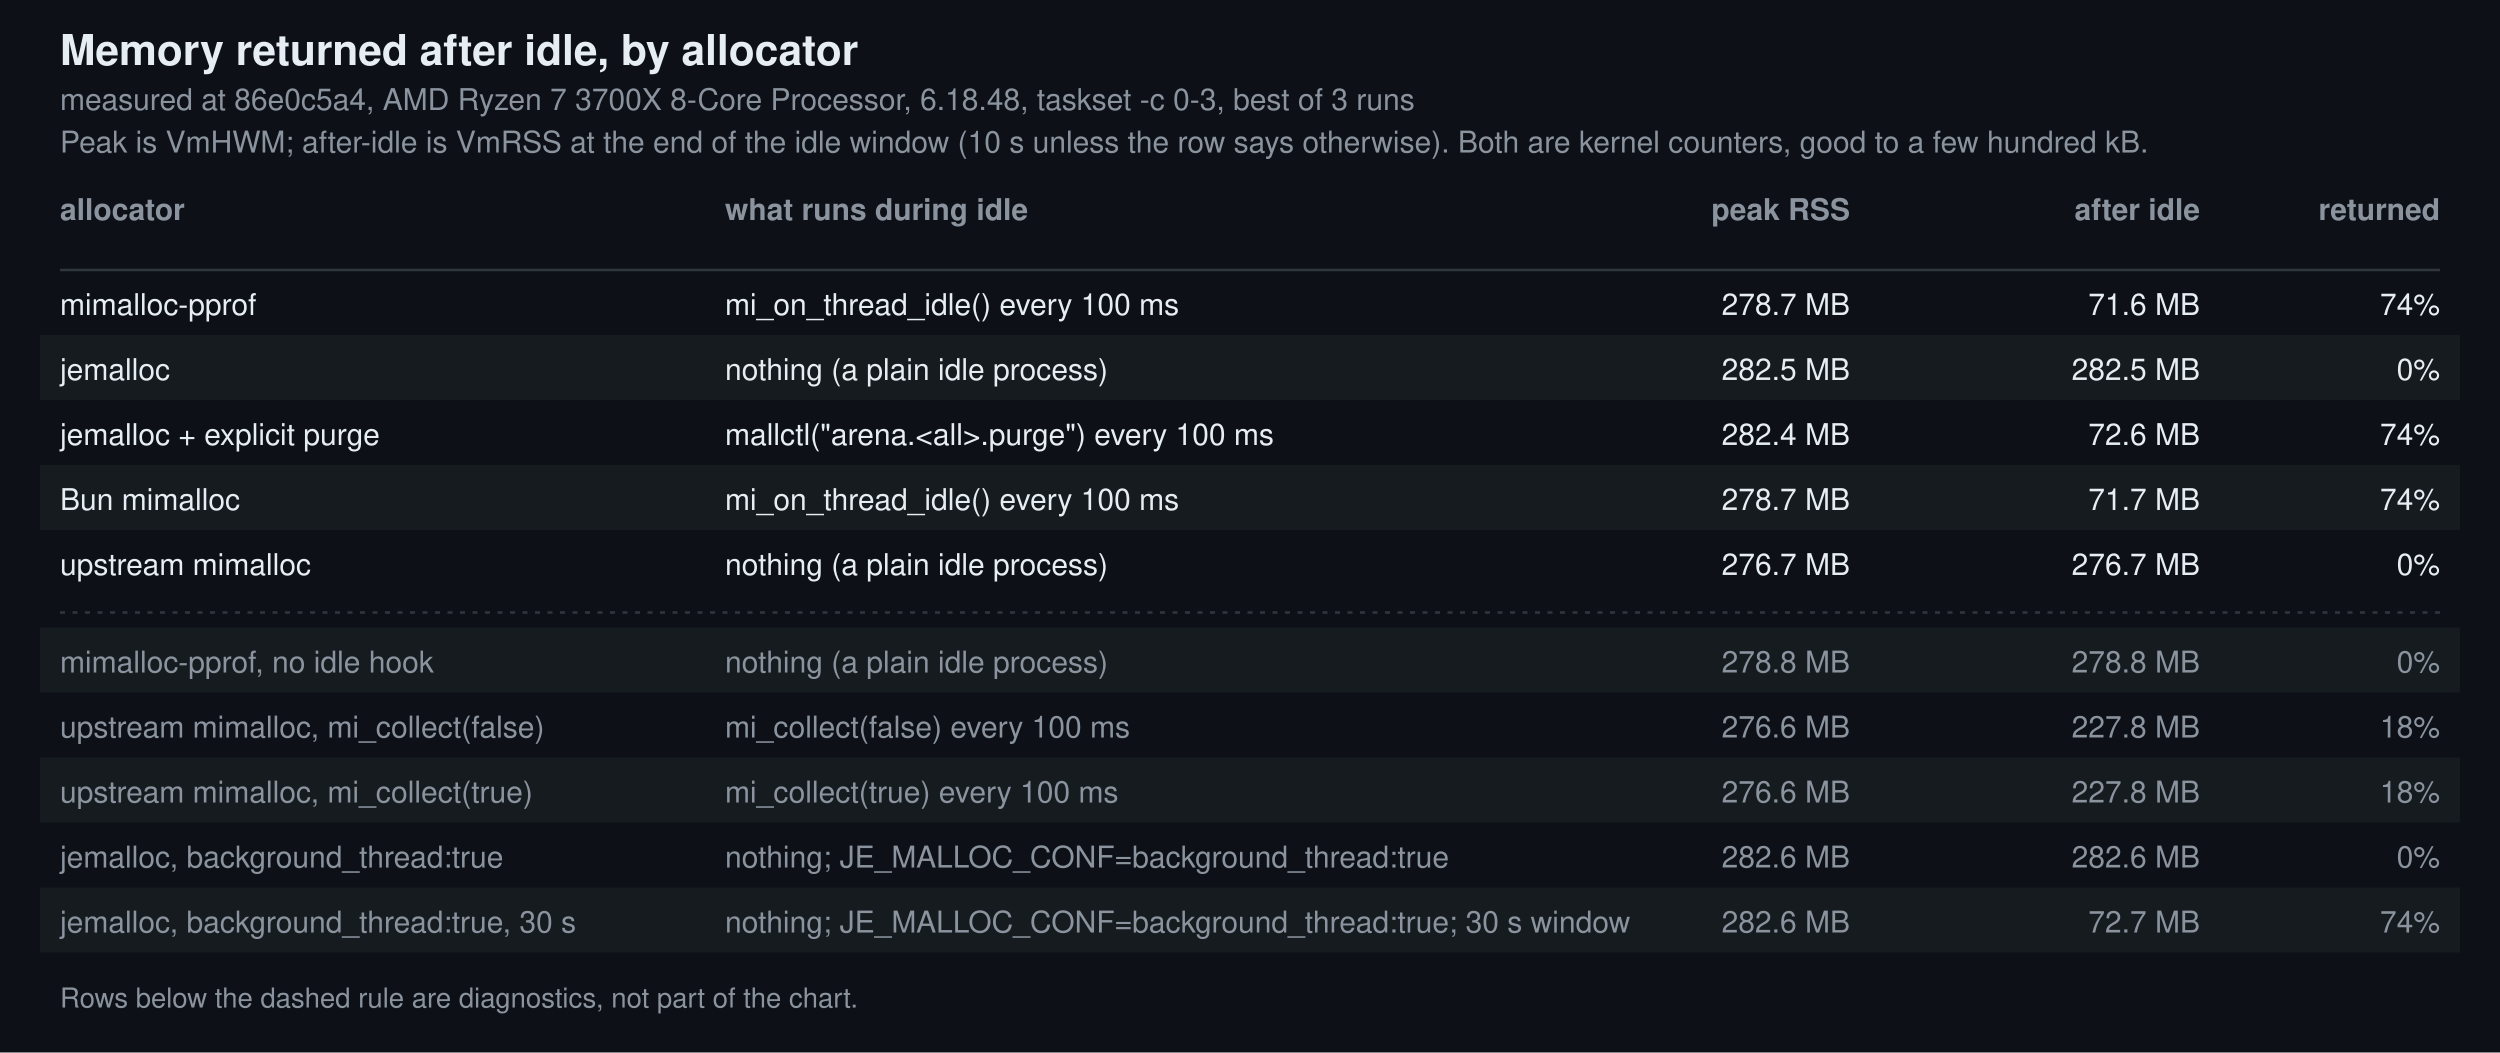
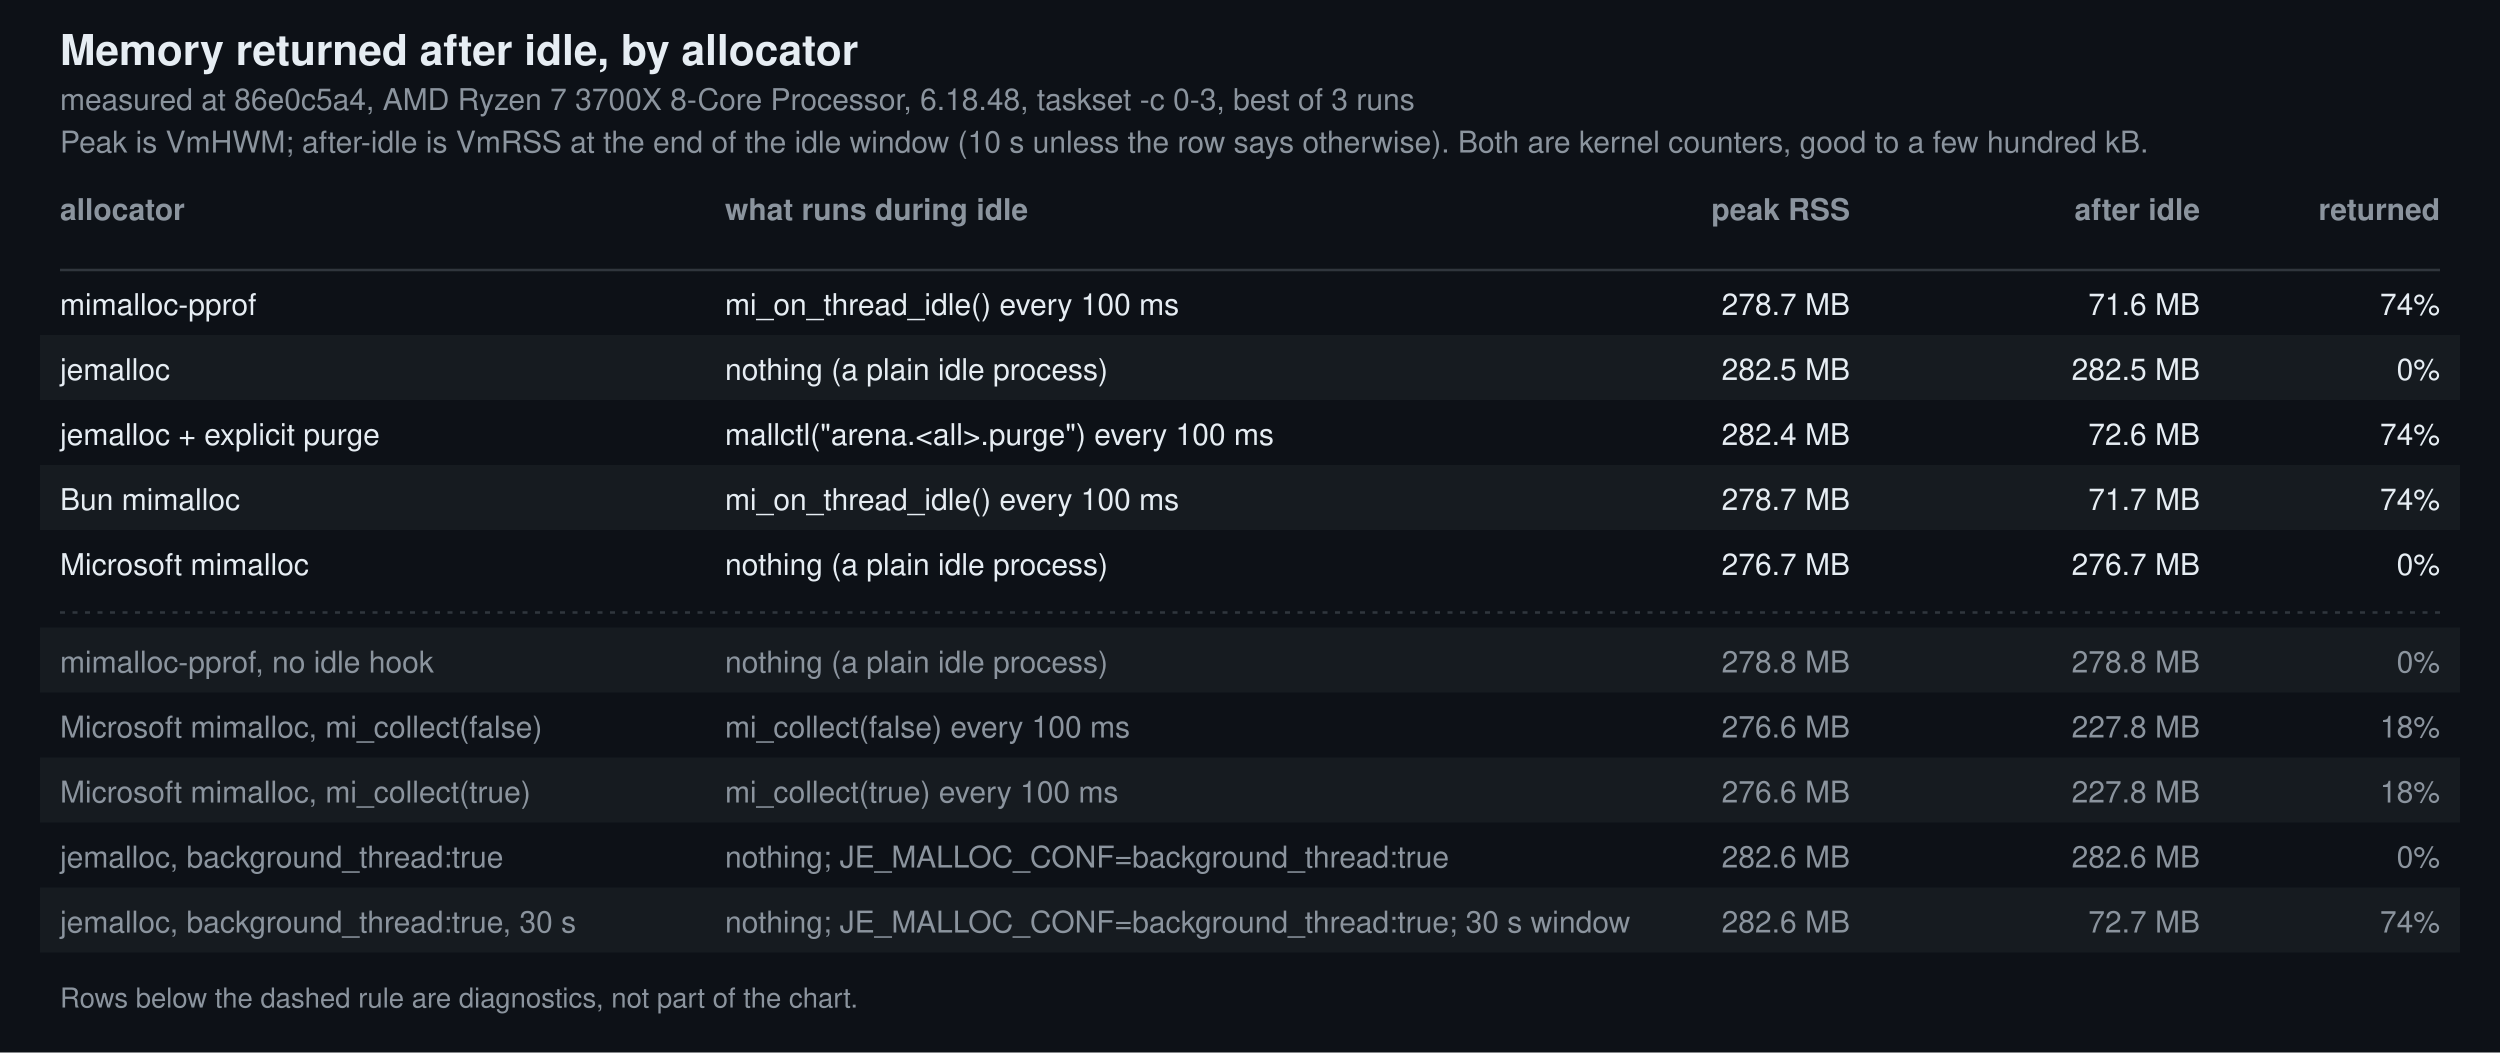
<svg xmlns="http://www.w3.org/2000/svg" viewBox="0 0 1000 421" width="1000" height="421" role="img" aria-label="Peak RSS, RSS after 10 s idle, and percent returned, per allocator">
  <rect width="1000" height="421" fill="#0d1117" />
  <g font-family="-apple-system,BlinkMacSystemFont,Segoe UI,Helvetica,Arial,sans-serif">
    <text x="24" y="26" font-size="17" font-weight="600" fill="#e6edf3">Memory returned after idle, by allocator</text>
    <text x="24" y="44" font-size="12" fill="#8b949e">measured at 86e0c5a4, AMD Ryzen 7 3700X 8-Core Processor, 6.18.48, taskset -c 0-3, best of 3 runs</text>
    <text x="24" y="61" font-size="12" fill="#8b949e">Peak is VmHWM; after-idle is VmRSS at the end of the idle window (10 s unless the row says otherwise). Both are kernel counters, good to a few hundred kB.</text>
    <text x="24" y="88" font-size="12" font-weight="600" text-anchor="start" fill="#8b949e">allocator</text>
    <text x="290" y="88" font-size="12" font-weight="600" text-anchor="start" fill="#8b949e">what runs during idle</text>
    <text x="740" y="88" font-size="12" font-weight="600" text-anchor="end" fill="#8b949e">peak RSS</text>
    <text x="880" y="88" font-size="12" font-weight="600" text-anchor="end" fill="#8b949e">after idle</text>
    <text x="976" y="88" font-size="12" font-weight="600" text-anchor="end" fill="#8b949e">returned</text>
    <line x1="24" y1="108" x2="976" y2="108" stroke="#30363d" stroke-width="1" />
    <text x="24" y="126" font-size="12" text-anchor="start" fill="#e6edf3">mimalloc-pprof</text>
    <text x="290" y="126" font-size="12" text-anchor="start" fill="#e6edf3">mi_on_thread_idle() every 100 ms</text>
    <text x="740" y="126" font-size="12" text-anchor="end" fill="#e6edf3">278.7 MB</text>
    <text x="880" y="126" font-size="12" text-anchor="end" fill="#e6edf3">71.6 MB</text>
    <text x="976" y="126" font-size="12" text-anchor="end" fill="#e6edf3">74%</text>
    <rect x="16" y="134" width="968" height="26" fill="#30363d" opacity="0.25" />
    <text x="24" y="152" font-size="12" text-anchor="start" fill="#e6edf3">jemalloc</text>
    <text x="290" y="152" font-size="12" text-anchor="start" fill="#e6edf3">nothing (a plain idle process)</text>
    <text x="740" y="152" font-size="12" text-anchor="end" fill="#e6edf3">282.5 MB</text>
    <text x="880" y="152" font-size="12" text-anchor="end" fill="#e6edf3">282.5 MB</text>
    <text x="976" y="152" font-size="12" text-anchor="end" fill="#e6edf3">0%</text>
    <text x="24" y="178" font-size="12" text-anchor="start" fill="#e6edf3">jemalloc + explicit purge</text>
    <text x="290" y="178" font-size="12" text-anchor="start" fill="#e6edf3">mallctl("arena.&lt;all&gt;.purge") every 100 ms</text>
    <text x="740" y="178" font-size="12" text-anchor="end" fill="#e6edf3">282.4 MB</text>
    <text x="880" y="178" font-size="12" text-anchor="end" fill="#e6edf3">72.6 MB</text>
    <text x="976" y="178" font-size="12" text-anchor="end" fill="#e6edf3">74%</text>
    <rect x="16" y="186" width="968" height="26" fill="#30363d" opacity="0.25" />
    <text x="24" y="204" font-size="12" text-anchor="start" fill="#e6edf3">Bun mimalloc</text>
    <text x="290" y="204" font-size="12" text-anchor="start" fill="#e6edf3">mi_on_thread_idle() every 100 ms</text>
    <text x="740" y="204" font-size="12" text-anchor="end" fill="#e6edf3">278.7 MB</text>
    <text x="880" y="204" font-size="12" text-anchor="end" fill="#e6edf3">71.7 MB</text>
    <text x="976" y="204" font-size="12" text-anchor="end" fill="#e6edf3">74%</text>
-     <text x="24" y="230" font-size="12" text-anchor="start" fill="#e6edf3">upstream mimalloc</text>
+     <text x="24" y="230" font-size="12" text-anchor="start" fill="#e6edf3">Microsoft mimalloc</text>
    <text x="290" y="230" font-size="12" text-anchor="start" fill="#e6edf3">nothing (a plain idle process)</text>
    <text x="740" y="230" font-size="12" text-anchor="end" fill="#e6edf3">276.7 MB</text>
    <text x="880" y="230" font-size="12" text-anchor="end" fill="#e6edf3">276.7 MB</text>
    <text x="976" y="230" font-size="12" text-anchor="end" fill="#e6edf3">0%</text>
    <line x1="24" y1="245" x2="976" y2="245" stroke="#30363d" stroke-width="1" stroke-dasharray="2,3" />
    <rect x="16" y="251" width="968" height="26" fill="#30363d" opacity="0.25" />
    <text x="24" y="269" font-size="12" text-anchor="start" fill="#8b949e">mimalloc-pprof, no idle hook</text>
    <text x="290" y="269" font-size="12" text-anchor="start" fill="#8b949e">nothing (a plain idle process)</text>
    <text x="740" y="269" font-size="12" text-anchor="end" fill="#8b949e">278.8 MB</text>
    <text x="880" y="269" font-size="12" text-anchor="end" fill="#8b949e">278.8 MB</text>
    <text x="976" y="269" font-size="12" text-anchor="end" fill="#8b949e">0%</text>
-     <text x="24" y="295" font-size="12" text-anchor="start" fill="#8b949e">upstream mimalloc, mi_collect(false)</text>
+     <text x="24" y="295" font-size="12" text-anchor="start" fill="#8b949e">Microsoft mimalloc, mi_collect(false)</text>
    <text x="290" y="295" font-size="12" text-anchor="start" fill="#8b949e">mi_collect(false) every 100 ms</text>
    <text x="740" y="295" font-size="12" text-anchor="end" fill="#8b949e">276.6 MB</text>
    <text x="880" y="295" font-size="12" text-anchor="end" fill="#8b949e">227.8 MB</text>
    <text x="976" y="295" font-size="12" text-anchor="end" fill="#8b949e">18%</text>
    <rect x="16" y="303" width="968" height="26" fill="#30363d" opacity="0.25" />
-     <text x="24" y="321" font-size="12" text-anchor="start" fill="#8b949e">upstream mimalloc, mi_collect(true)</text>
+     <text x="24" y="321" font-size="12" text-anchor="start" fill="#8b949e">Microsoft mimalloc, mi_collect(true)</text>
    <text x="290" y="321" font-size="12" text-anchor="start" fill="#8b949e">mi_collect(true) every 100 ms</text>
    <text x="740" y="321" font-size="12" text-anchor="end" fill="#8b949e">276.6 MB</text>
    <text x="880" y="321" font-size="12" text-anchor="end" fill="#8b949e">227.8 MB</text>
    <text x="976" y="321" font-size="12" text-anchor="end" fill="#8b949e">18%</text>
    <text x="24" y="347" font-size="12" text-anchor="start" fill="#8b949e">jemalloc, background_thread:true</text>
    <text x="290" y="347" font-size="12" text-anchor="start" fill="#8b949e">nothing; JE_MALLOC_CONF=background_thread:true</text>
    <text x="740" y="347" font-size="12" text-anchor="end" fill="#8b949e">282.6 MB</text>
    <text x="880" y="347" font-size="12" text-anchor="end" fill="#8b949e">282.6 MB</text>
    <text x="976" y="347" font-size="12" text-anchor="end" fill="#8b949e">0%</text>
    <rect x="16" y="355" width="968" height="26" fill="#30363d" opacity="0.25" />
    <text x="24" y="373" font-size="12" text-anchor="start" fill="#8b949e">jemalloc, background_thread:true, 30 s</text>
    <text x="290" y="373" font-size="12" text-anchor="start" fill="#8b949e">nothing; JE_MALLOC_CONF=background_thread:true; 30 s window</text>
    <text x="740" y="373" font-size="12" text-anchor="end" fill="#8b949e">282.6 MB</text>
    <text x="880" y="373" font-size="12" text-anchor="end" fill="#8b949e">72.7 MB</text>
    <text x="976" y="373" font-size="12" text-anchor="end" fill="#8b949e">74%</text>
    <text x="24" y="403" font-size="11" fill="#8b949e">Rows below the dashed rule are diagnostics, not part of the chart.</text>
  </g>
</svg>
